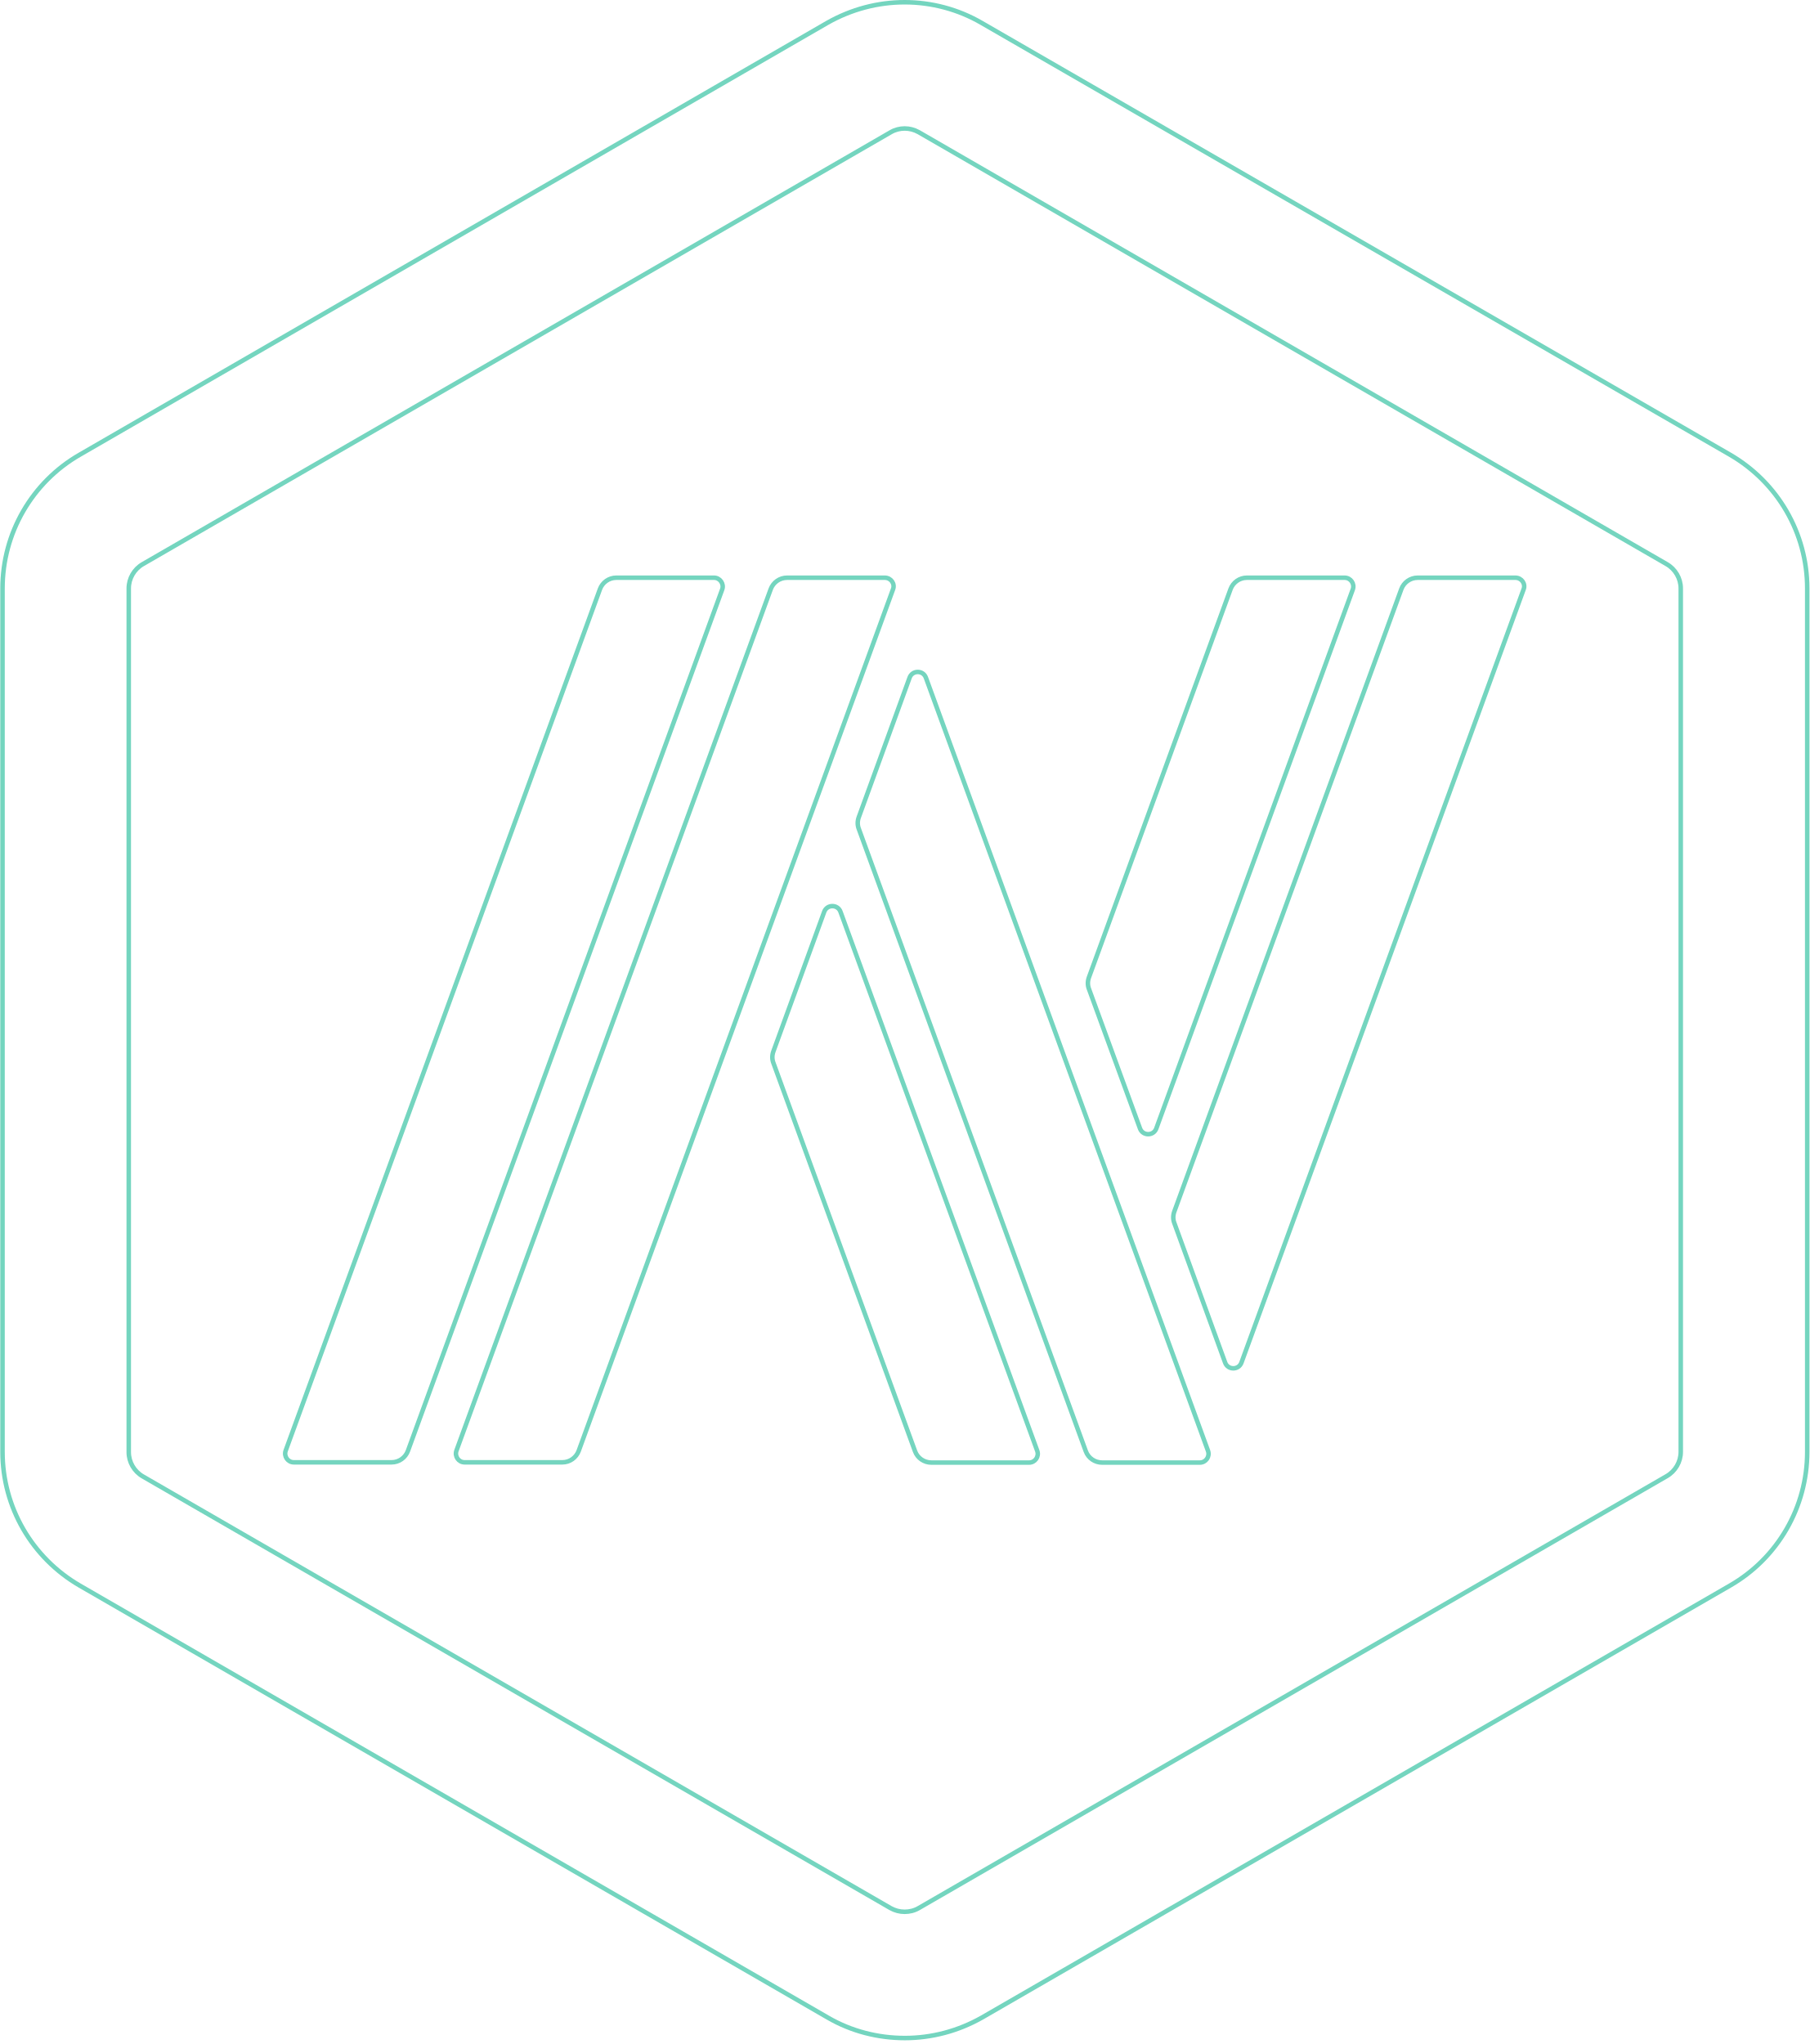
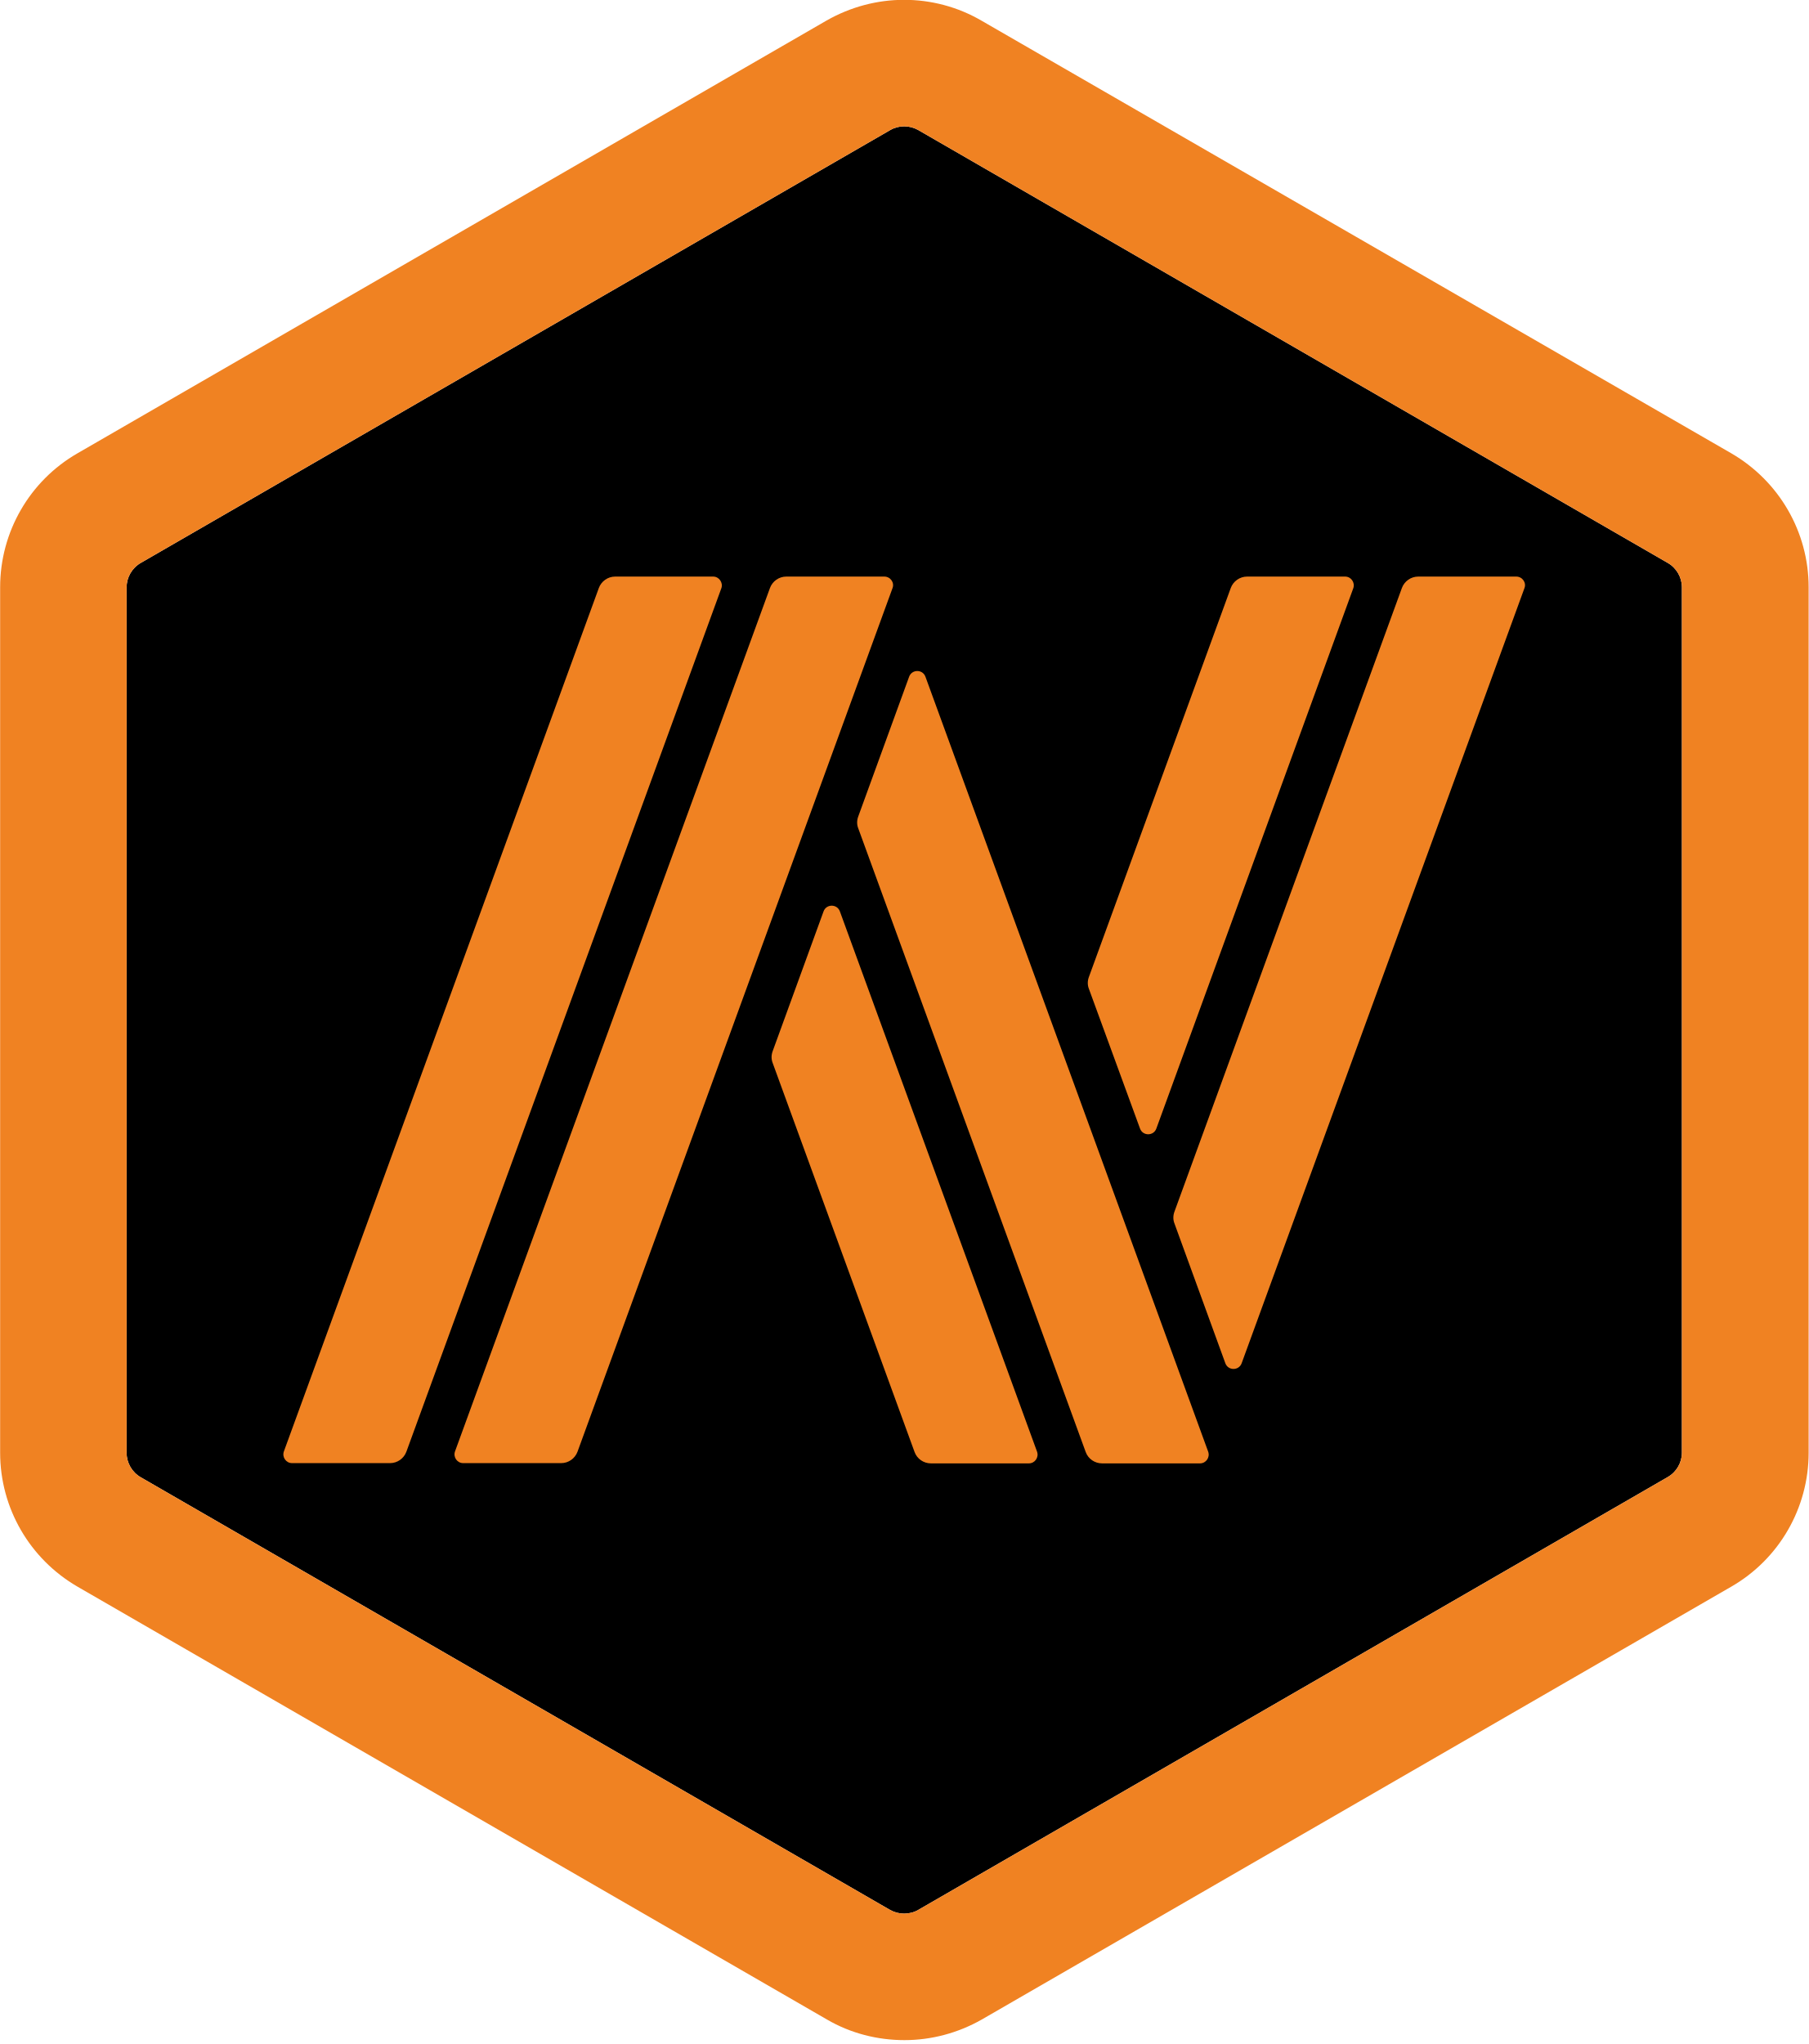
- <svg xmlns="http://www.w3.org/2000/svg" width="100%" height="100%" viewBox="0 0 401 453" version="1.1" xml:space="preserve" style="fill-rule:evenodd;clip-rule:evenodd;stroke-linejoin:round;stroke-miterlimit:2;">
-   <g transform="matrix(1,0,0,1,-2203.63,-13280.2)">
-     <g transform="matrix(5.66657,0,0,3.22938,42318,2199.47)">
-       <g transform="matrix(0.0968039,0,0,0.169861,-7119.77,3419.15)">
-         <path d="M785.37,123C787.37,123 789.27,123.5 791.07,124.5L1093.27,299C1096.77,301 1098.97,304.8 1098.97,308.8L1098.97,657.7C1098.97,661.7 1096.77,665.5 1093.27,667.5L791.07,842C789.37,843 787.37,843.5 785.37,843.5C783.37,843.5 781.47,843 779.67,842L477.57,667.6C474.07,665.6 471.87,661.8 471.87,657.8L471.87,308.8C471.87,304.8 474.07,301 477.57,299L779.77,124.5C781.47,123.5 783.47,123 785.37,123M785.37,72C774.57,72 763.87,74.8 754.17,80.3L452.07,254.8C432.77,265.9 420.87,286.5 420.87,308.8L420.87,657.7C420.87,680 432.77,700.5 452.07,711.7L754.27,886.2C763.87,891.8 774.67,894.5 785.47,894.5C796.27,894.5 806.97,891.7 816.67,886.2L1118.87,711.7C1138.17,700.6 1150.07,680 1150.07,657.7L1150.07,308.8C1150.07,286.5 1138.17,266 1118.87,254.8L816.57,80.4C806.97,74.8 796.17,72 785.37,72Z" style="fill:none;fill-rule:nonzero;stroke:rgb(116,213,191);stroke-width:1.82px;" />
+ <svg xmlns="http://www.w3.org/2000/svg" width="100%" height="100%" viewBox="0 0 400 452" version="1.1" xml:space="preserve" style="fill-rule:evenodd;clip-rule:evenodd;stroke-linejoin:round;stroke-miterlimit:2;">
+   <g transform="matrix(1,0,0,1,-15309,-17823.7)">
+     <g transform="matrix(5.66657,0,0,3.22938,52953.8,2199.47)">
+       <g transform="matrix(0.0968039,0,0,0.169861,-6684.05,4825.91)">
+         <path d="M785.37,123C787.37,123 789.27,123.5 791.07,124.5L1093.27,299C1096.77,301 1098.97,304.8 1098.97,308.8L1098.97,657.7C1098.97,661.7 1096.77,665.5 1093.27,667.5L791.07,842C789.37,843 787.37,843.5 785.37,843.5C783.37,843.5 781.47,843 779.67,842L477.57,667.6C474.07,665.6 471.87,661.8 471.87,657.8L471.87,308.8C471.87,304.8 474.07,301 477.57,299L779.77,124.5C781.47,123.5 783.47,123 785.37,123" style="fill-rule:nonzero;" />
        <g>
-           <path d="M708.37,304.5L668.87,304.5C665.87,304.5 663.27,306.4 662.27,309.1L535.27,657.2C534.47,659.5 536.17,661.9 538.57,661.9L578.07,661.9C581.07,661.9 583.67,660 584.67,657.3L711.67,309.2C712.47,307 710.77,304.5 708.37,304.5Z" style="fill:none;fill-rule:nonzero;stroke:rgb(116,213,191);stroke-width:1.82px;" />
-           <path d="M759.47,439.5C758.37,436.4 753.97,436.4 752.87,439.5L732.37,495.8C731.77,497.4 731.77,499.1 732.37,500.6L789.57,657.4C790.57,660.2 793.27,662 796.17,662L835.67,662C838.07,662 839.77,659.6 838.97,657.3L759.47,439.5Z" style="fill:none;fill-rule:nonzero;stroke:rgb(116,213,191);stroke-width:1.82px;" />
-           <path d="M777.37,304.5L737.87,304.5C734.87,304.5 732.27,306.4 731.27,309.1L604.27,657.2C603.47,659.5 605.17,661.9 607.57,661.9L647.07,661.9C650.07,661.9 652.67,660 653.67,657.3L780.67,309.2C781.57,307 779.87,304.5 777.37,304.5Z" style="fill:none;fill-rule:nonzero;stroke:rgb(116,213,191);stroke-width:1.82px;" />
-           <path d="M793.97,344.9C792.87,341.8 788.47,341.8 787.37,344.9L766.87,401.2C766.27,402.8 766.27,404.5 766.87,406L858.57,657.4C859.57,660.2 862.27,662 865.17,662L904.67,662C907.07,662 908.77,659.6 907.97,657.3L793.97,344.9Z" style="fill:none;fill-rule:nonzero;stroke:rgb(116,213,191);stroke-width:1.82px;" />
-           <path d="M1032.17,304.5L992.67,304.5C989.67,304.5 987.07,306.4 986.07,309.1L894.37,560.5C893.77,562.1 893.77,563.8 894.37,565.3L914.87,621.6C915.97,624.7 920.37,624.7 921.47,621.6L1035.47,309.2C1036.37,307 1034.67,304.5 1032.17,304.5Z" style="fill:none;fill-rule:nonzero;stroke:rgb(116,213,191);stroke-width:1.82px;" />
-           <path d="M880.47,527C881.57,530.1 885.97,530.1 887.07,527L966.47,309.2C967.27,306.9 965.57,304.5 963.17,304.5L923.67,304.5C920.67,304.5 918.07,306.4 917.07,309.1L859.87,465.9C859.27,467.5 859.27,469.2 859.87,470.7L880.47,527Z" style="fill:none;fill-rule:nonzero;stroke:rgb(116,213,191);stroke-width:1.82px;" />
+           <path d="M708.37,304.5L668.87,304.5C665.87,304.5 663.27,306.4 662.27,309.1L535.27,657.2C534.47,659.5 536.17,661.9 538.57,661.9L578.07,661.9C581.07,661.9 583.67,660 584.67,657.3L711.67,309.2C712.47,307 710.77,304.5 708.37,304.5Z" style="fill:rgb(240,130,34);fill-rule:nonzero;" />
+           <path d="M759.47,439.5C758.37,436.4 753.97,436.4 752.87,439.5L732.37,495.8C731.77,497.4 731.77,499.1 732.37,500.6L789.57,657.4C790.57,660.2 793.27,662 796.17,662L835.67,662C838.07,662 839.77,659.6 838.97,657.3L759.47,439.5Z" style="fill:rgb(240,130,34);fill-rule:nonzero;" />
+           <path d="M777.37,304.5L737.87,304.5C734.87,304.5 732.27,306.4 731.27,309.1L604.27,657.2C603.47,659.5 605.17,661.9 607.57,661.9L647.07,661.9C650.07,661.9 652.67,660 653.67,657.3L780.67,309.2C781.57,307 779.87,304.5 777.37,304.5Z" style="fill:rgb(240,130,34);fill-rule:nonzero;" />
+           <path d="M793.97,344.9C792.87,341.8 788.47,341.8 787.37,344.9L766.87,401.2C766.27,402.8 766.27,404.5 766.87,406L858.57,657.4C859.57,660.2 862.27,662 865.17,662L904.67,662C907.07,662 908.77,659.6 907.97,657.3L793.97,344.9Z" style="fill:rgb(240,130,34);fill-rule:nonzero;" />
+           <path d="M1032.17,304.5L992.67,304.5C989.67,304.5 987.07,306.4 986.07,309.1L894.37,560.5C893.77,562.1 893.77,563.8 894.37,565.3L914.87,621.6C915.97,624.7 920.37,624.7 921.47,621.6L1035.47,309.2C1036.37,307 1034.67,304.5 1032.17,304.5Z" style="fill:rgb(240,130,34);fill-rule:nonzero;" />
+           <path d="M880.47,527C881.57,530.1 885.97,530.1 887.07,527L966.47,309.2C967.27,306.9 965.57,304.5 963.17,304.5L923.67,304.5C920.67,304.5 918.07,306.4 917.07,309.1L859.87,465.9C859.27,467.5 859.27,469.2 859.87,470.7L880.47,527Z" style="fill:rgb(240,130,34);fill-rule:nonzero;" />
        </g>
+         <path d="M785.37,123C787.37,123 789.27,123.5 791.07,124.5L1093.27,299C1096.77,301 1098.97,304.8 1098.97,308.8L1098.97,657.7C1098.97,661.7 1096.77,665.5 1093.27,667.5L791.07,842C789.37,843 787.37,843.5 785.37,843.5C783.37,843.5 781.47,843 779.67,842L477.57,667.6C474.07,665.6 471.87,661.8 471.87,657.8L471.87,308.8C471.87,304.8 474.07,301 477.57,299L779.77,124.5C781.47,123.5 783.47,123 785.37,123M785.37,72C774.57,72 763.87,74.8 754.17,80.3L452.07,254.8C432.77,265.9 420.87,286.5 420.87,308.8L420.87,657.7C420.87,680 432.77,700.5 452.07,711.7L754.27,886.2C763.87,891.8 774.67,894.5 785.47,894.5C796.27,894.5 806.97,891.7 816.67,886.2L1118.87,711.7C1138.17,700.6 1150.07,680 1150.07,657.7L1150.07,308.8C1150.07,286.5 1138.17,266 1118.87,254.8L816.57,80.4C806.97,74.8 796.17,72 785.37,72Z" style="fill:rgb(240,130,34);fill-rule:nonzero;" />
      </g>
    </g>
  </g>
</svg>
